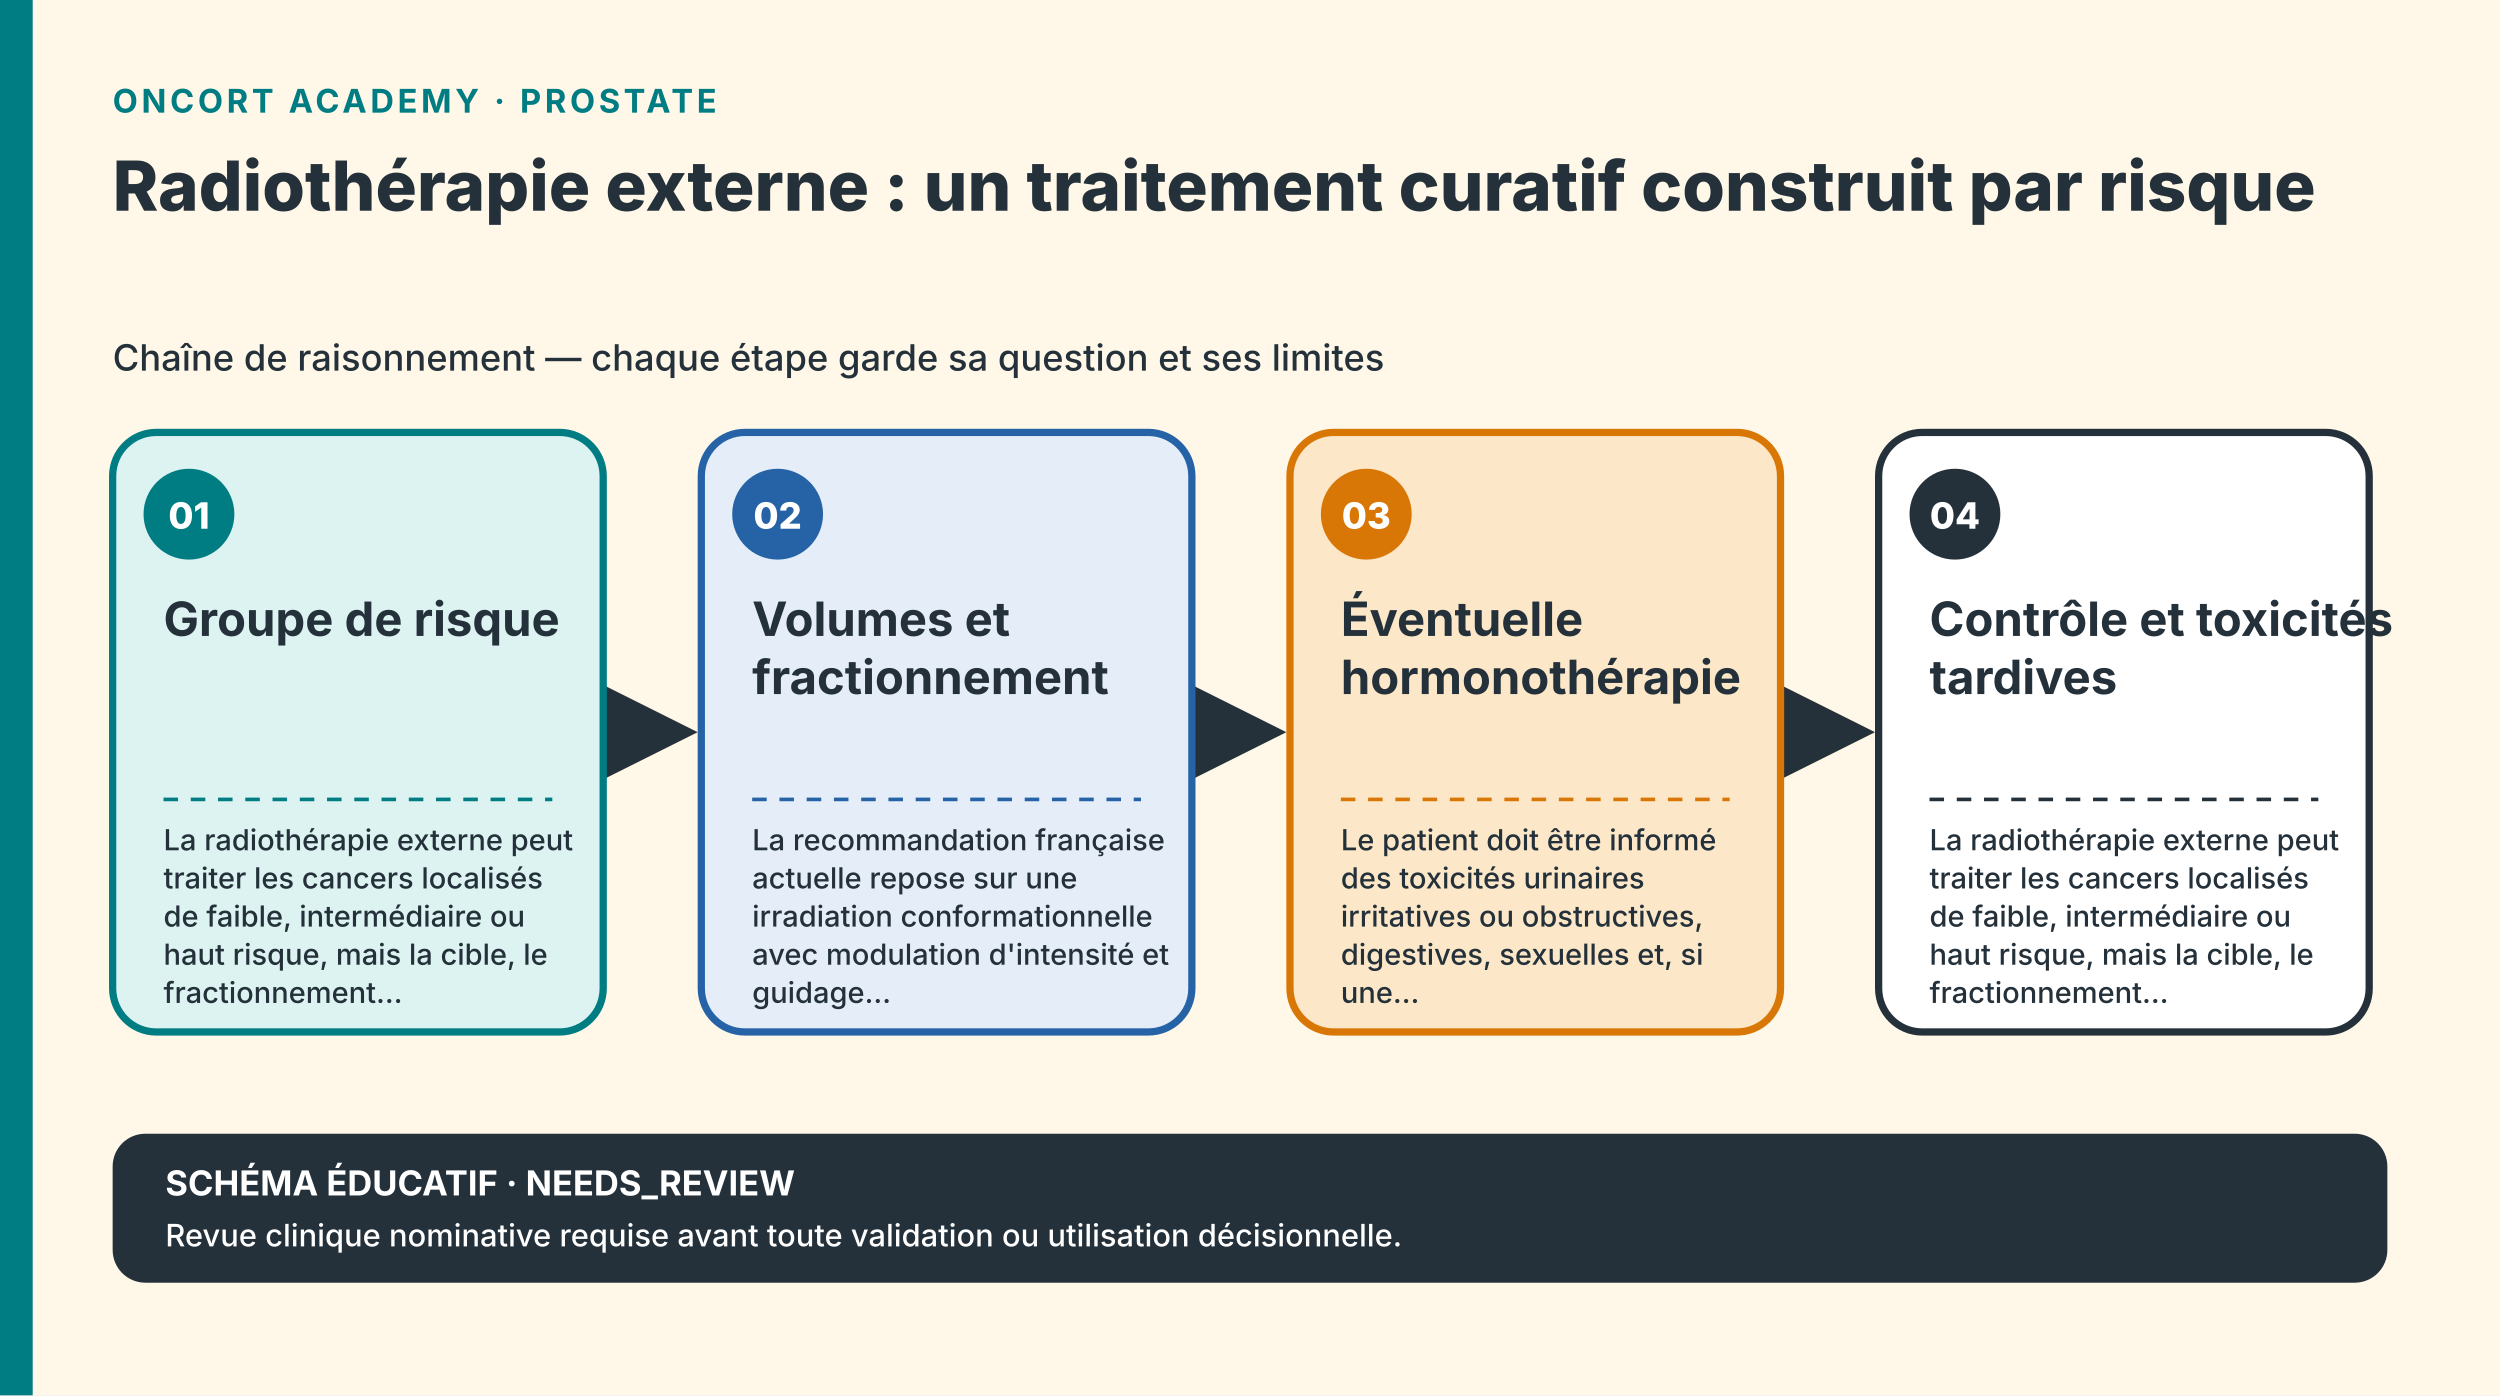
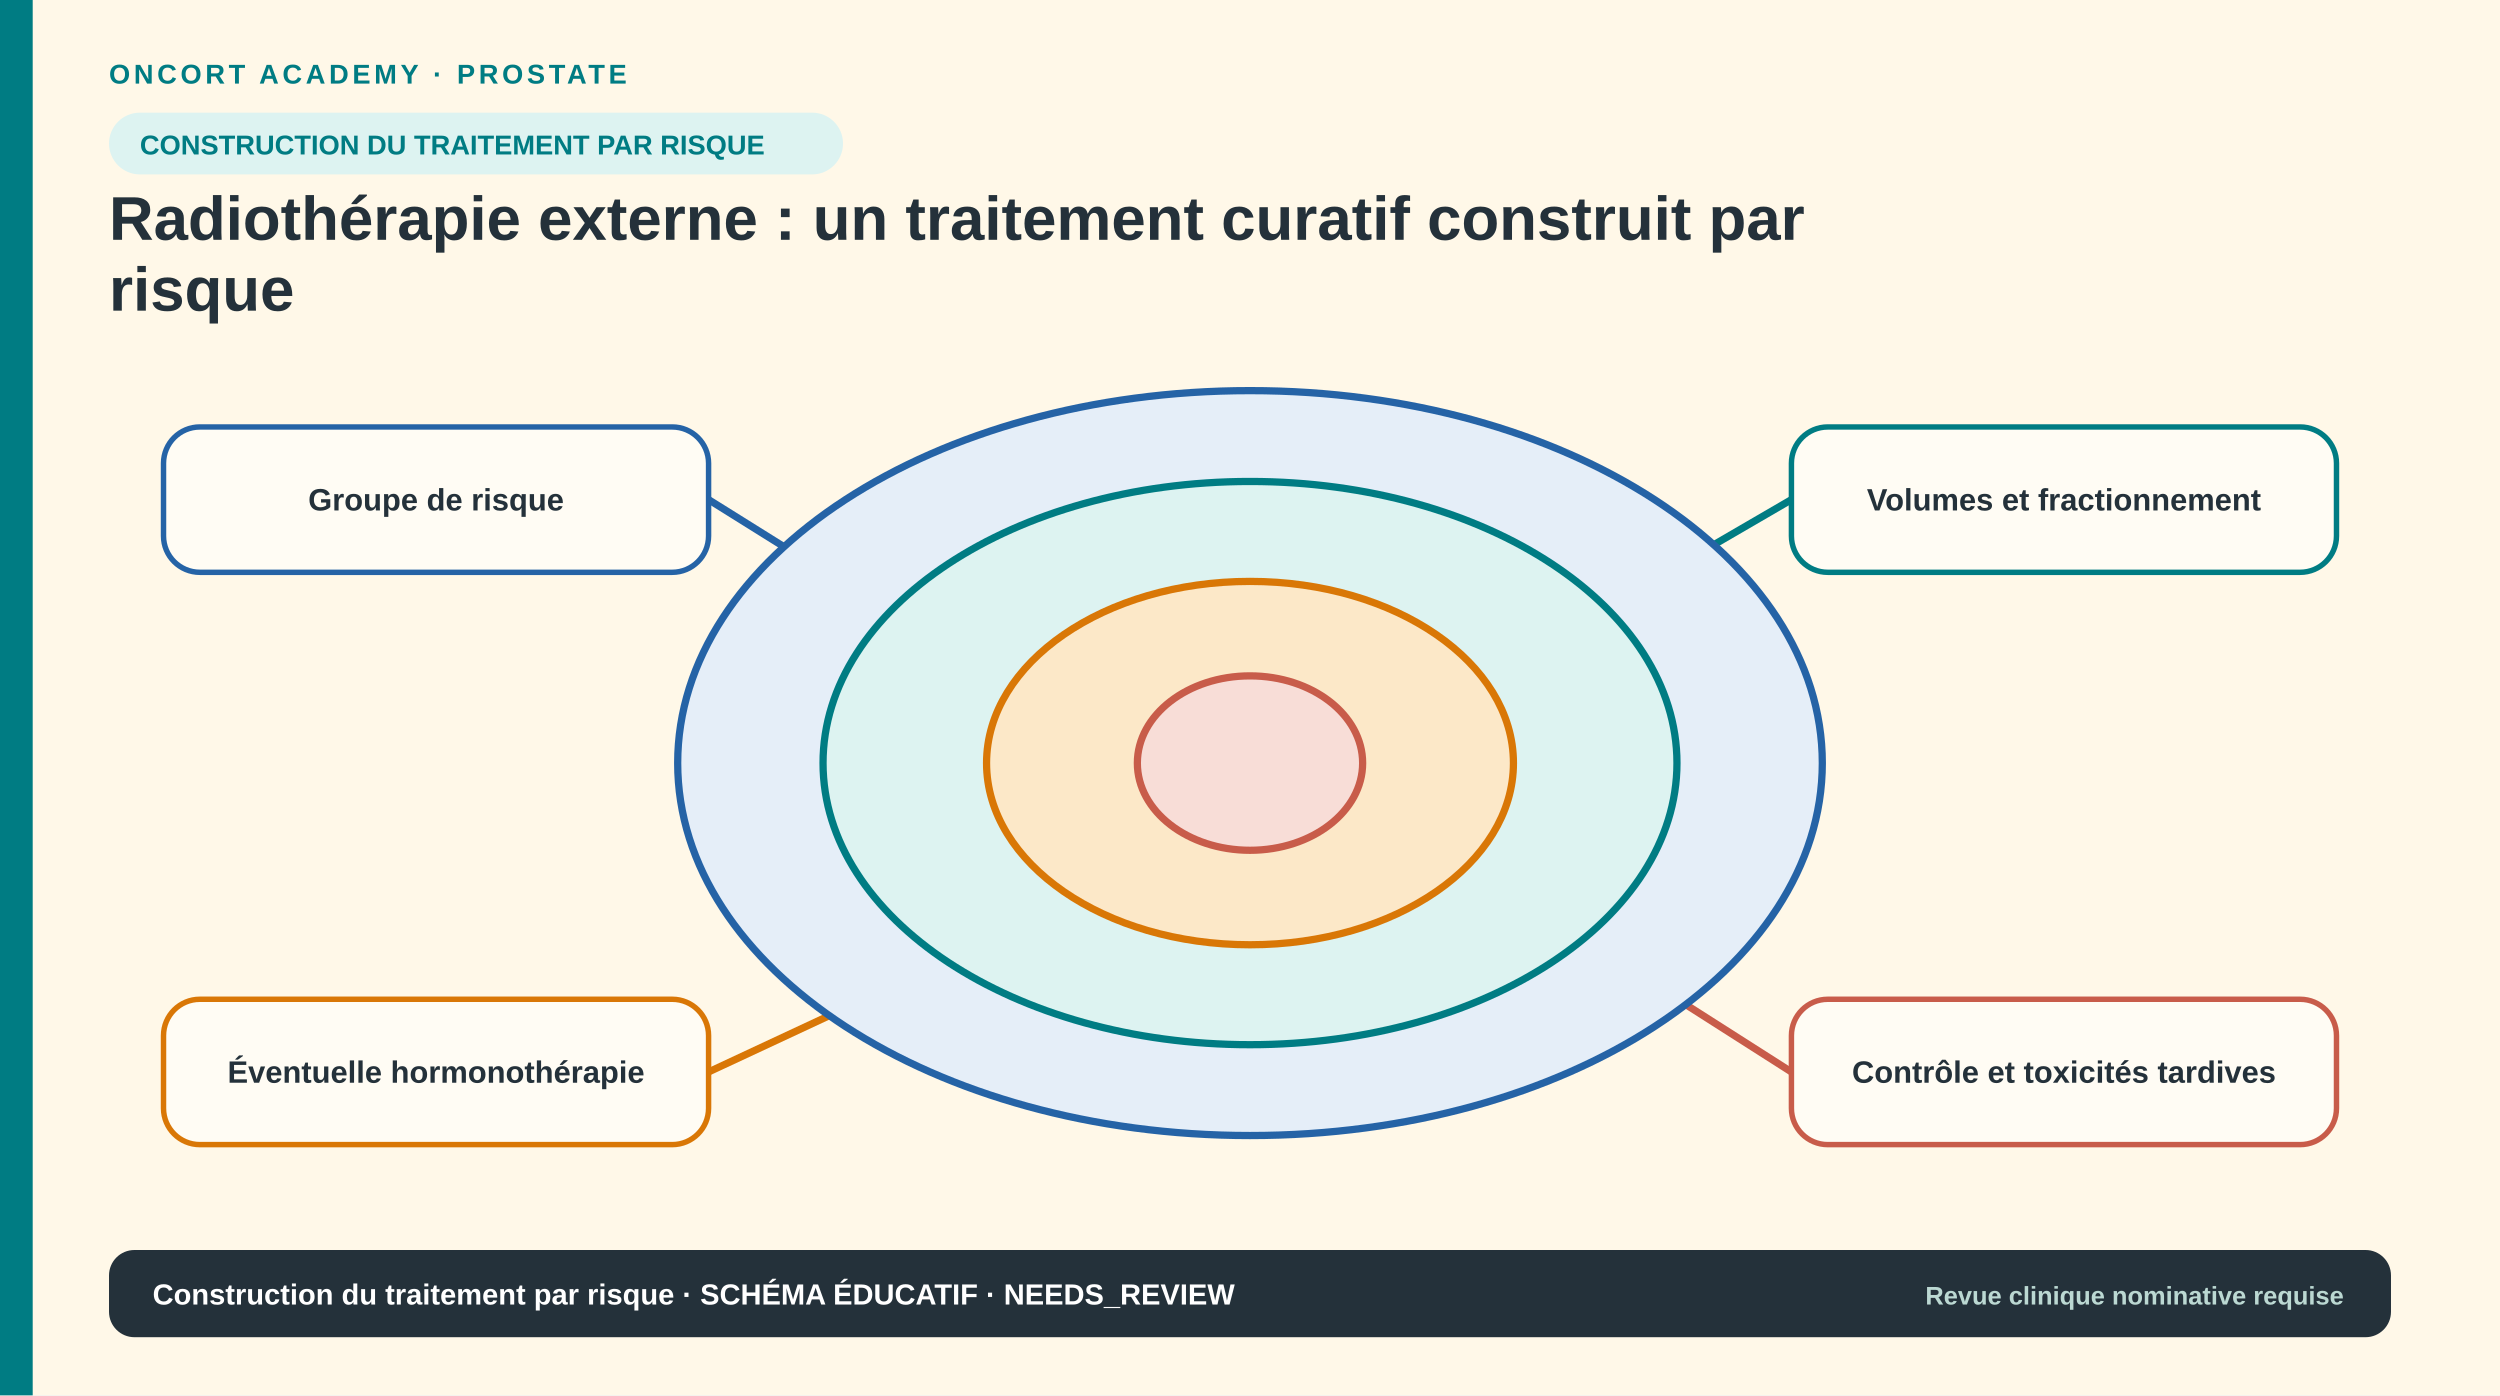
<svg xmlns="http://www.w3.org/2000/svg" width="1376" height="768" viewBox="0 0 1376 768" role="img" aria-labelledby="title desc">
  <defs>
-     <marker id="arrow" markerWidth="12" markerHeight="12" refX="10" refY="6" orient="auto">
-       <path d="M 0 0 L 12 6 L 0 12 z" fill="#24313A" />
+     <marker id="arrow" markerWidth="6" markerHeight="6" refX="5.5" refY="3" orient="auto">
+       <path d="M 0 0 L 6 3 L 0 6 z" fill="#24313A" />
    </marker>
  </defs>
  <rect width="1376" height="768" fill="#FFF8E8" />
-   <rect x="0" y="0" width="18" height="768" fill="#007C83" />
-   <text x="62" y="62" font-family="Inter, Arial, sans-serif" font-size="18" font-weight="750" fill="#007C83" letter-spacing="2">ONCORT ACADEMY · PROSTATE</text>
-   <text x="62" y="116" font-family="Inter, Arial, sans-serif" font-size="38" font-weight="800" fill="#24313A" text-anchor="start">
-     <tspan x="62" dy="0">Radiothérapie externe : un traitement curatif construit par risque</tspan>
+   <rect width="18" height="768" fill="#007C83" />
+   <text x="60" y="46" font-family="Arial, Helvetica, sans-serif" font-size="15" font-weight="800" fill="#007C83" letter-spacing="2">ONCORT ACADEMY · PROSTATE</text>
+   <rect x="60" y="62" width="404" height="34" rx="17" fill="#DDF3F1" />
+   <text x="77" y="85" font-family="Arial, Helvetica, sans-serif" font-size="15" font-weight="800" fill="#007C83">CONSTRUCTION DU TRAITEMENT PAR RISQUE</text>
+   <text x="60" y="132" font-family="Arial, Helvetica, sans-serif" font-size="34" font-weight="800" fill="#24313A" text-anchor="start">
+     <tspan x="60" dy="0">Radiothérapie externe : un traitement curatif construit par</tspan>
+     <tspan x="60" dy="39">risque</tspan>
  </text>
-   <text x="62" y="204" font-family="Inter, Arial, sans-serif" font-size="20" font-weight="500" fill="#24313A">Chaîne de raisonnement — chaque étape garde sa question et ses limites</text>
-   <path d="M 340 403 H 374" stroke="#24313A" stroke-width="5" stroke-linecap="round" marker-end="url(#arrow)" />
+   <path d="M 390 275 L 470 325" fill="none" stroke="#2563A6" stroke-width="4" stroke-linecap="round" marker-end="url(#arrow)" />
+   <path d="M 986 275 L 900 325" fill="none" stroke="#007C83" stroke-width="4" stroke-linecap="round" marker-end="url(#arrow)" />
+   <path d="M 390 590 L 540 520" fill="none" stroke="#D97706" stroke-width="4" stroke-linecap="round" marker-end="url(#arrow)" />
+   <path d="M 986 590 L 790 465" fill="none" stroke="#C85C4A" stroke-width="4" stroke-linecap="round" marker-end="url(#arrow)" />
+   <ellipse cx="688" cy="420" rx="315" ry="205" fill="#E5EEF8" stroke="#2563A6" stroke-width="4" />
+   <ellipse cx="688" cy="420" rx="235" ry="155" fill="#DDF3F1" stroke="#007C83" stroke-width="4" />
+   <ellipse cx="688" cy="420" rx="145" ry="100" fill="#FCE8C8" stroke="#D97706" stroke-width="4" />
+   <ellipse cx="688" cy="420" rx="62" ry="48" fill="#F8DDD7" stroke="#C85C4A" stroke-width="4" />
  <g>
-     <rect x="62" y="238" width="270" height="330" rx="24" fill="#DDF3F1" stroke="#007C83" stroke-width="4" />
-     <circle cx="104" cy="283" r="25" fill="#007C83" />
-     <text x="104" y="291" font-family="Inter, Arial, sans-serif" font-size="20" font-weight="800" fill="#FFFFFF" text-anchor="middle">
-       <tspan x="104" dy="0">01</tspan>
-     </text>
-     <text x="90" y="350" font-family="Inter, Arial, sans-serif" font-size="26" font-weight="750" fill="#24313A" text-anchor="start">
-       <tspan x="90" dy="0">Groupe de risque</tspan>
-     </text>
-     <line x1="90" y1="440" x2="304" y2="440" stroke="#007C83" stroke-width="2" stroke-dasharray="8 7" />
-     <text x="90" y="468" font-family="Inter, Arial, sans-serif" font-size="16" font-weight="500" fill="#24313A" text-anchor="start">
-       <tspan x="90" dy="0">La radiothérapie externe peut</tspan>
-       <tspan x="90" dy="21">traiter les cancers localisés</tspan>
-       <tspan x="90" dy="21">de faible, intermédiaire ou</tspan>
-       <tspan x="90" dy="21">haut risque, mais la cible, le</tspan>
-       <tspan x="90" dy="21">fractionnement…</tspan>
-     </text>
-   </g>
-   <path d="M 664 403 H 698" stroke="#24313A" stroke-width="5" stroke-linecap="round" marker-end="url(#arrow)" />
-   <g>
-     <rect x="386" y="238" width="270" height="330" rx="24" fill="#E5EEF8" stroke="#2563A6" stroke-width="4" />
-     <circle cx="428" cy="283" r="25" fill="#2563A6" />
-     <text x="428" y="291" font-family="Inter, Arial, sans-serif" font-size="20" font-weight="800" fill="#FFFFFF" text-anchor="middle">
-       <tspan x="428" dy="0">02</tspan>
-     </text>
-     <text x="414" y="350" font-family="Inter, Arial, sans-serif" font-size="26" font-weight="750" fill="#24313A" text-anchor="start">
-       <tspan x="414" dy="0">Volumes et</tspan>
-       <tspan x="414" dy="32">fractionnement</tspan>
-     </text>
-     <line x1="414" y1="440" x2="628" y2="440" stroke="#2563A6" stroke-width="2" stroke-dasharray="8 7" />
-     <text x="414" y="468" font-family="Inter, Arial, sans-serif" font-size="16" font-weight="500" fill="#24313A" text-anchor="start">
-       <tspan x="414" dy="0">La recommandation française</tspan>
-       <tspan x="414" dy="21">actuelle repose sur une</tspan>
-       <tspan x="414" dy="21">irradiation conformationnelle</tspan>
-       <tspan x="414" dy="21">avec modulation d'intensité et</tspan>
-       <tspan x="414" dy="21">guidage…</tspan>
-     </text>
-   </g>
-   <path d="M 988 403 H 1022" stroke="#24313A" stroke-width="5" stroke-linecap="round" marker-end="url(#arrow)" />
-   <g>
-     <rect x="710" y="238" width="270" height="330" rx="24" fill="#FCE8C8" stroke="#D97706" stroke-width="4" />
-     <circle cx="752" cy="283" r="25" fill="#D97706" />
-     <text x="752" y="291" font-family="Inter, Arial, sans-serif" font-size="20" font-weight="800" fill="#FFFFFF" text-anchor="middle">
-       <tspan x="752" dy="0">03</tspan>
-     </text>
-     <text x="738" y="350" font-family="Inter, Arial, sans-serif" font-size="26" font-weight="750" fill="#24313A" text-anchor="start">
-       <tspan x="738" dy="0">Éventuelle</tspan>
-       <tspan x="738" dy="32">hormonothérapie</tspan>
-     </text>
-     <line x1="738" y1="440" x2="952" y2="440" stroke="#D97706" stroke-width="2" stroke-dasharray="8 7" />
-     <text x="738" y="468" font-family="Inter, Arial, sans-serif" font-size="16" font-weight="500" fill="#24313A" text-anchor="start">
-       <tspan x="738" dy="0">Le patient doit être informé</tspan>
-       <tspan x="738" dy="21">des toxicités urinaires</tspan>
-       <tspan x="738" dy="21">irritatives ou obstructives,</tspan>
-       <tspan x="738" dy="21">digestives, sexuelles et, si</tspan>
-       <tspan x="738" dy="21">une…</tspan>
+     <rect x="90" y="235" width="300" height="80" rx="20" fill="#FFFCF4" stroke="#2563A6" stroke-width="3" />
+     <text x="240" y="280.95" font-family="Arial, Helvetica, sans-serif" font-size="17" font-weight="700" fill="#24313A" text-anchor="middle">
+       <tspan x="240" dy="0">Groupe de risque</tspan>
    </text>
  </g>
  <g>
-     <rect x="1034" y="238" width="270" height="330" rx="24" fill="#FFFFFF" stroke="#24313A" stroke-width="4" />
-     <circle cx="1076" cy="283" r="25" fill="#24313A" />
-     <text x="1076" y="291" font-family="Inter, Arial, sans-serif" font-size="20" font-weight="800" fill="#FFFFFF" text-anchor="middle">
-       <tspan x="1076" dy="0">04</tspan>
-     </text>
-     <text x="1062" y="350" font-family="Inter, Arial, sans-serif" font-size="26" font-weight="750" fill="#24313A" text-anchor="start">
-       <tspan x="1062" dy="0">Contrôle et toxicités</tspan>
-       <tspan x="1062" dy="32">tardives</tspan>
-     </text>
-     <line x1="1062" y1="440" x2="1276" y2="440" stroke="#24313A" stroke-width="2" stroke-dasharray="8 7" />
-     <text x="1062" y="468" font-family="Inter, Arial, sans-serif" font-size="16" font-weight="500" fill="#24313A" text-anchor="start">
-       <tspan x="1062" dy="0">La radiothérapie externe peut</tspan>
-       <tspan x="1062" dy="21">traiter les cancers localisés</tspan>
-       <tspan x="1062" dy="21">de faible, intermédiaire ou</tspan>
-       <tspan x="1062" dy="21">haut risque, mais la cible, le</tspan>
-       <tspan x="1062" dy="21">fractionnement…</tspan>
+     <rect x="986" y="235" width="300" height="80" rx="20" fill="#FFFCF4" stroke="#007C83" stroke-width="3" />
+     <text x="1136" y="280.95" font-family="Arial, Helvetica, sans-serif" font-size="17" font-weight="700" fill="#24313A" text-anchor="middle">
+       <tspan x="1136" dy="0">Volumes et fractionnement</tspan>
    </text>
  </g>
-   <rect x="62" y="624" width="1252" height="82" rx="18" fill="#24313A" />
-   <text x="91" y="658" font-family="Inter, Arial, sans-serif" font-size="19" font-weight="700" fill="#FFFFFF">SCHÉMA ÉDUCATIF · NEEDS_REVIEW</text>
-   <text x="91" y="686" font-family="Inter, Arial, sans-serif" font-size="17" font-weight="450" fill="#FFFFFF">Revue clinique nominative requise avant toute validation ou utilisation décisionnelle.</text>
+   <g>
+     <rect x="90" y="550" width="300" height="80" rx="20" fill="#FFFCF4" stroke="#D97706" stroke-width="3" />
+     <text x="240" y="595.95" font-family="Arial, Helvetica, sans-serif" font-size="17" font-weight="700" fill="#24313A" text-anchor="middle">
+       <tspan x="240" dy="0">Éventuelle hormonothérapie</tspan>
+     </text>
+   </g>
+   <g>
+     <rect x="986" y="550" width="300" height="80" rx="20" fill="#FFFCF4" stroke="#C85C4A" stroke-width="3" />
+     <text x="1136" y="595.95" font-family="Arial, Helvetica, sans-serif" font-size="17" font-weight="700" fill="#24313A" text-anchor="middle">
+       <tspan x="1136" dy="0">Contrôle et toxicités tardives</tspan>
+     </text>
+   </g>
+   <rect x="60" y="688" width="1256" height="48" rx="14" fill="#24313A" />
+   <text x="84" y="718" font-family="Arial, Helvetica, sans-serif" font-size="16" font-weight="750" fill="#FFFFFF">Construction du traitement par risque · SCHÉMA ÉDUCATIF · NEEDS_REVIEW</text>
+   <text x="1290" y="718" font-family="Arial, Helvetica, sans-serif" font-size="14" font-weight="650" fill="#BBD8D2" text-anchor="end">Revue clinique nominative requise</text>
</svg>
